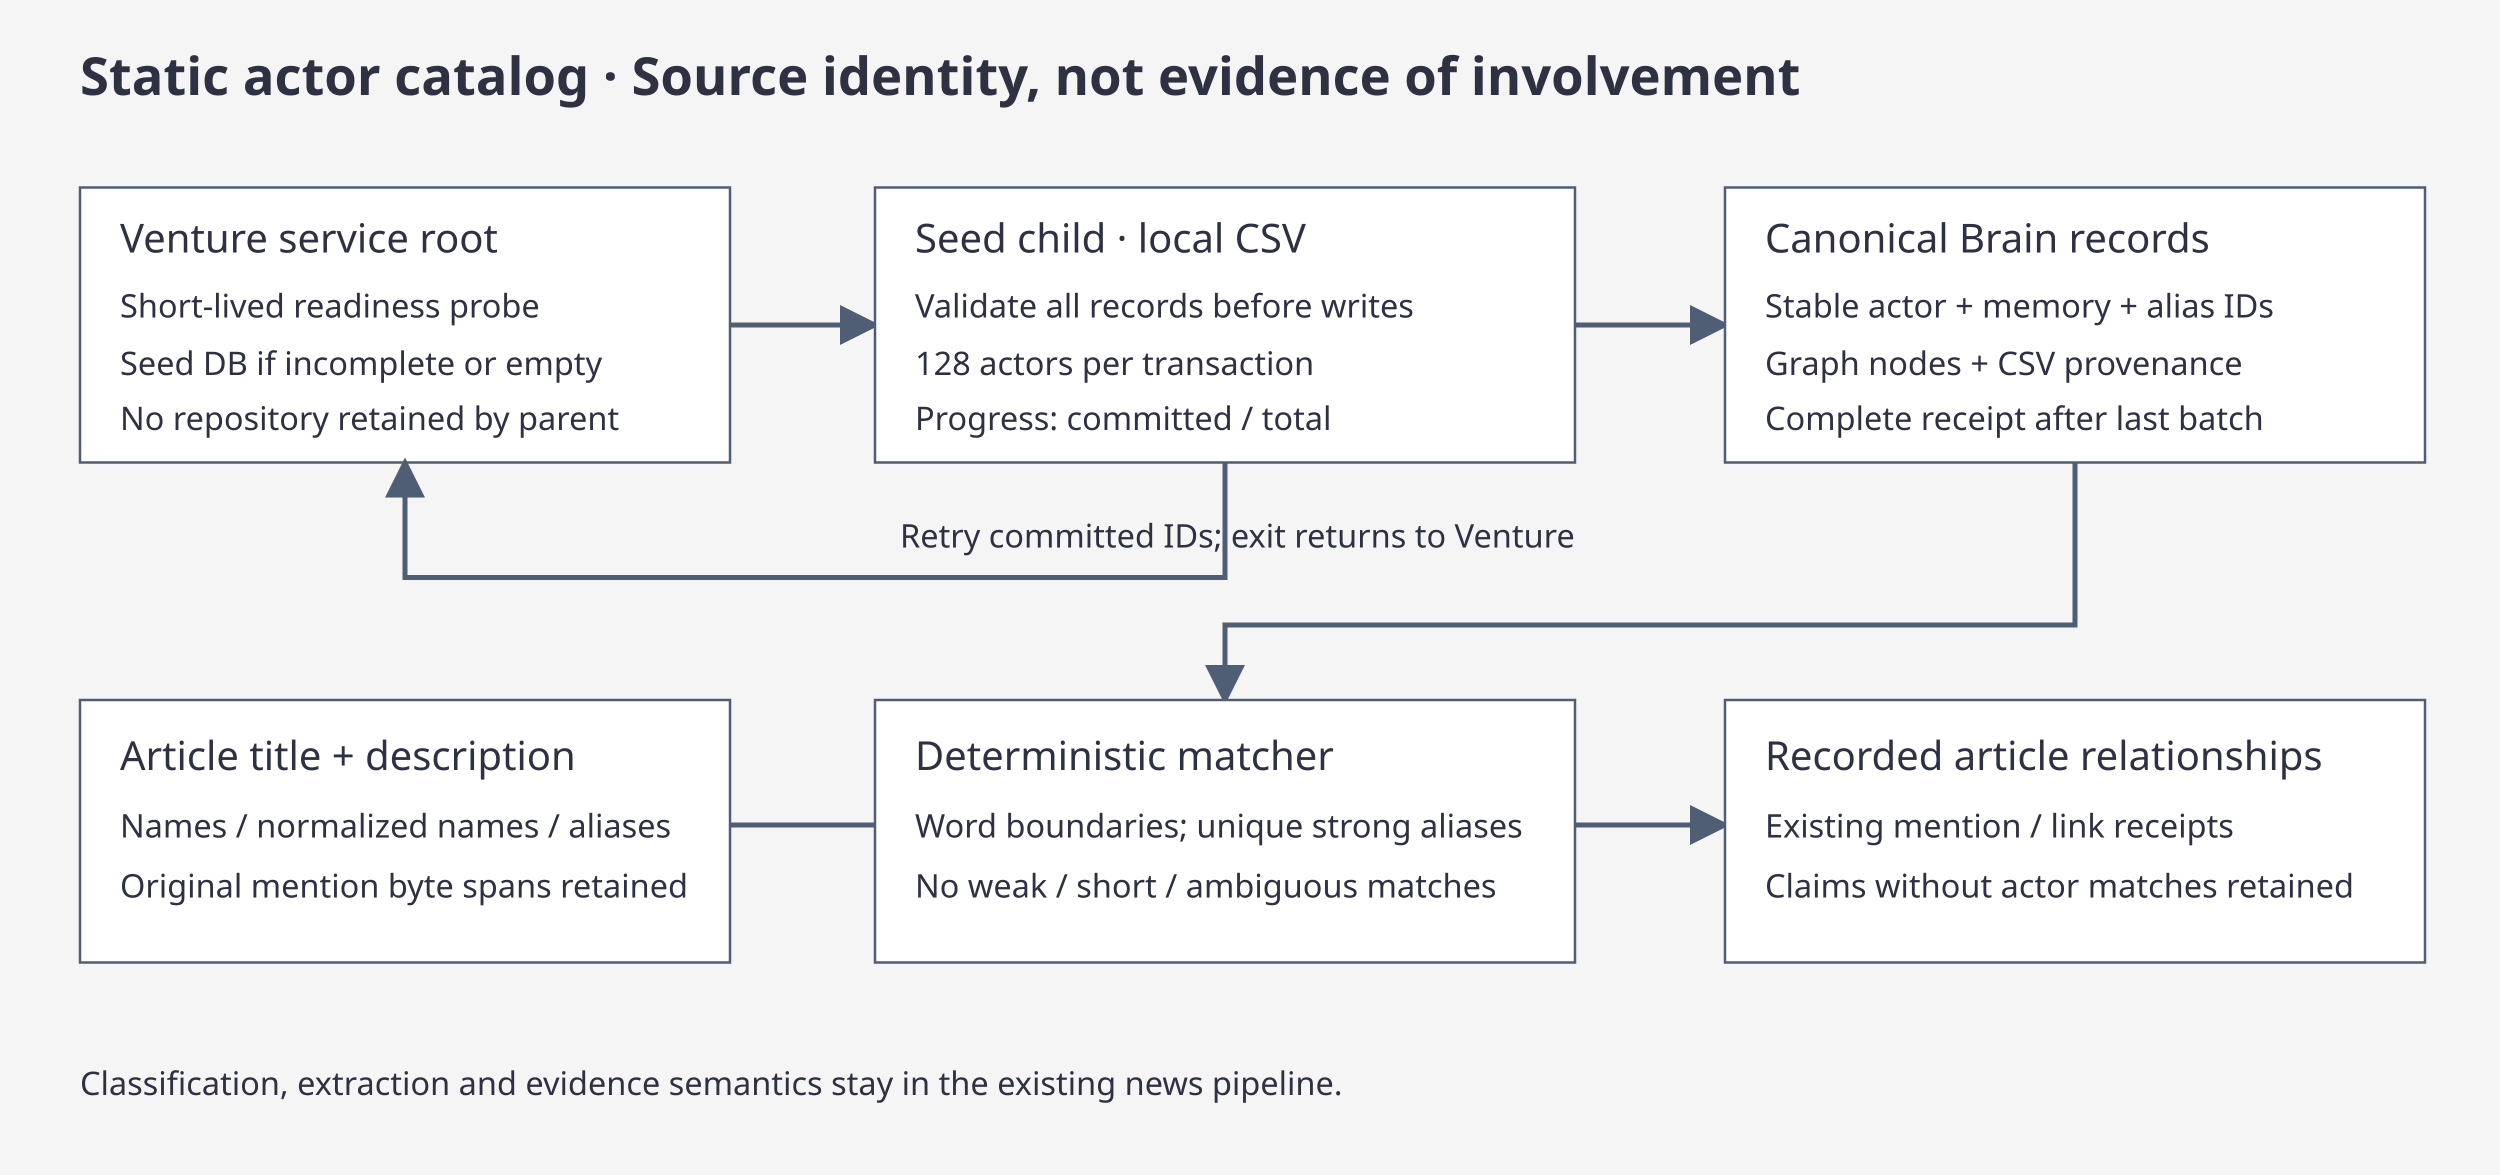
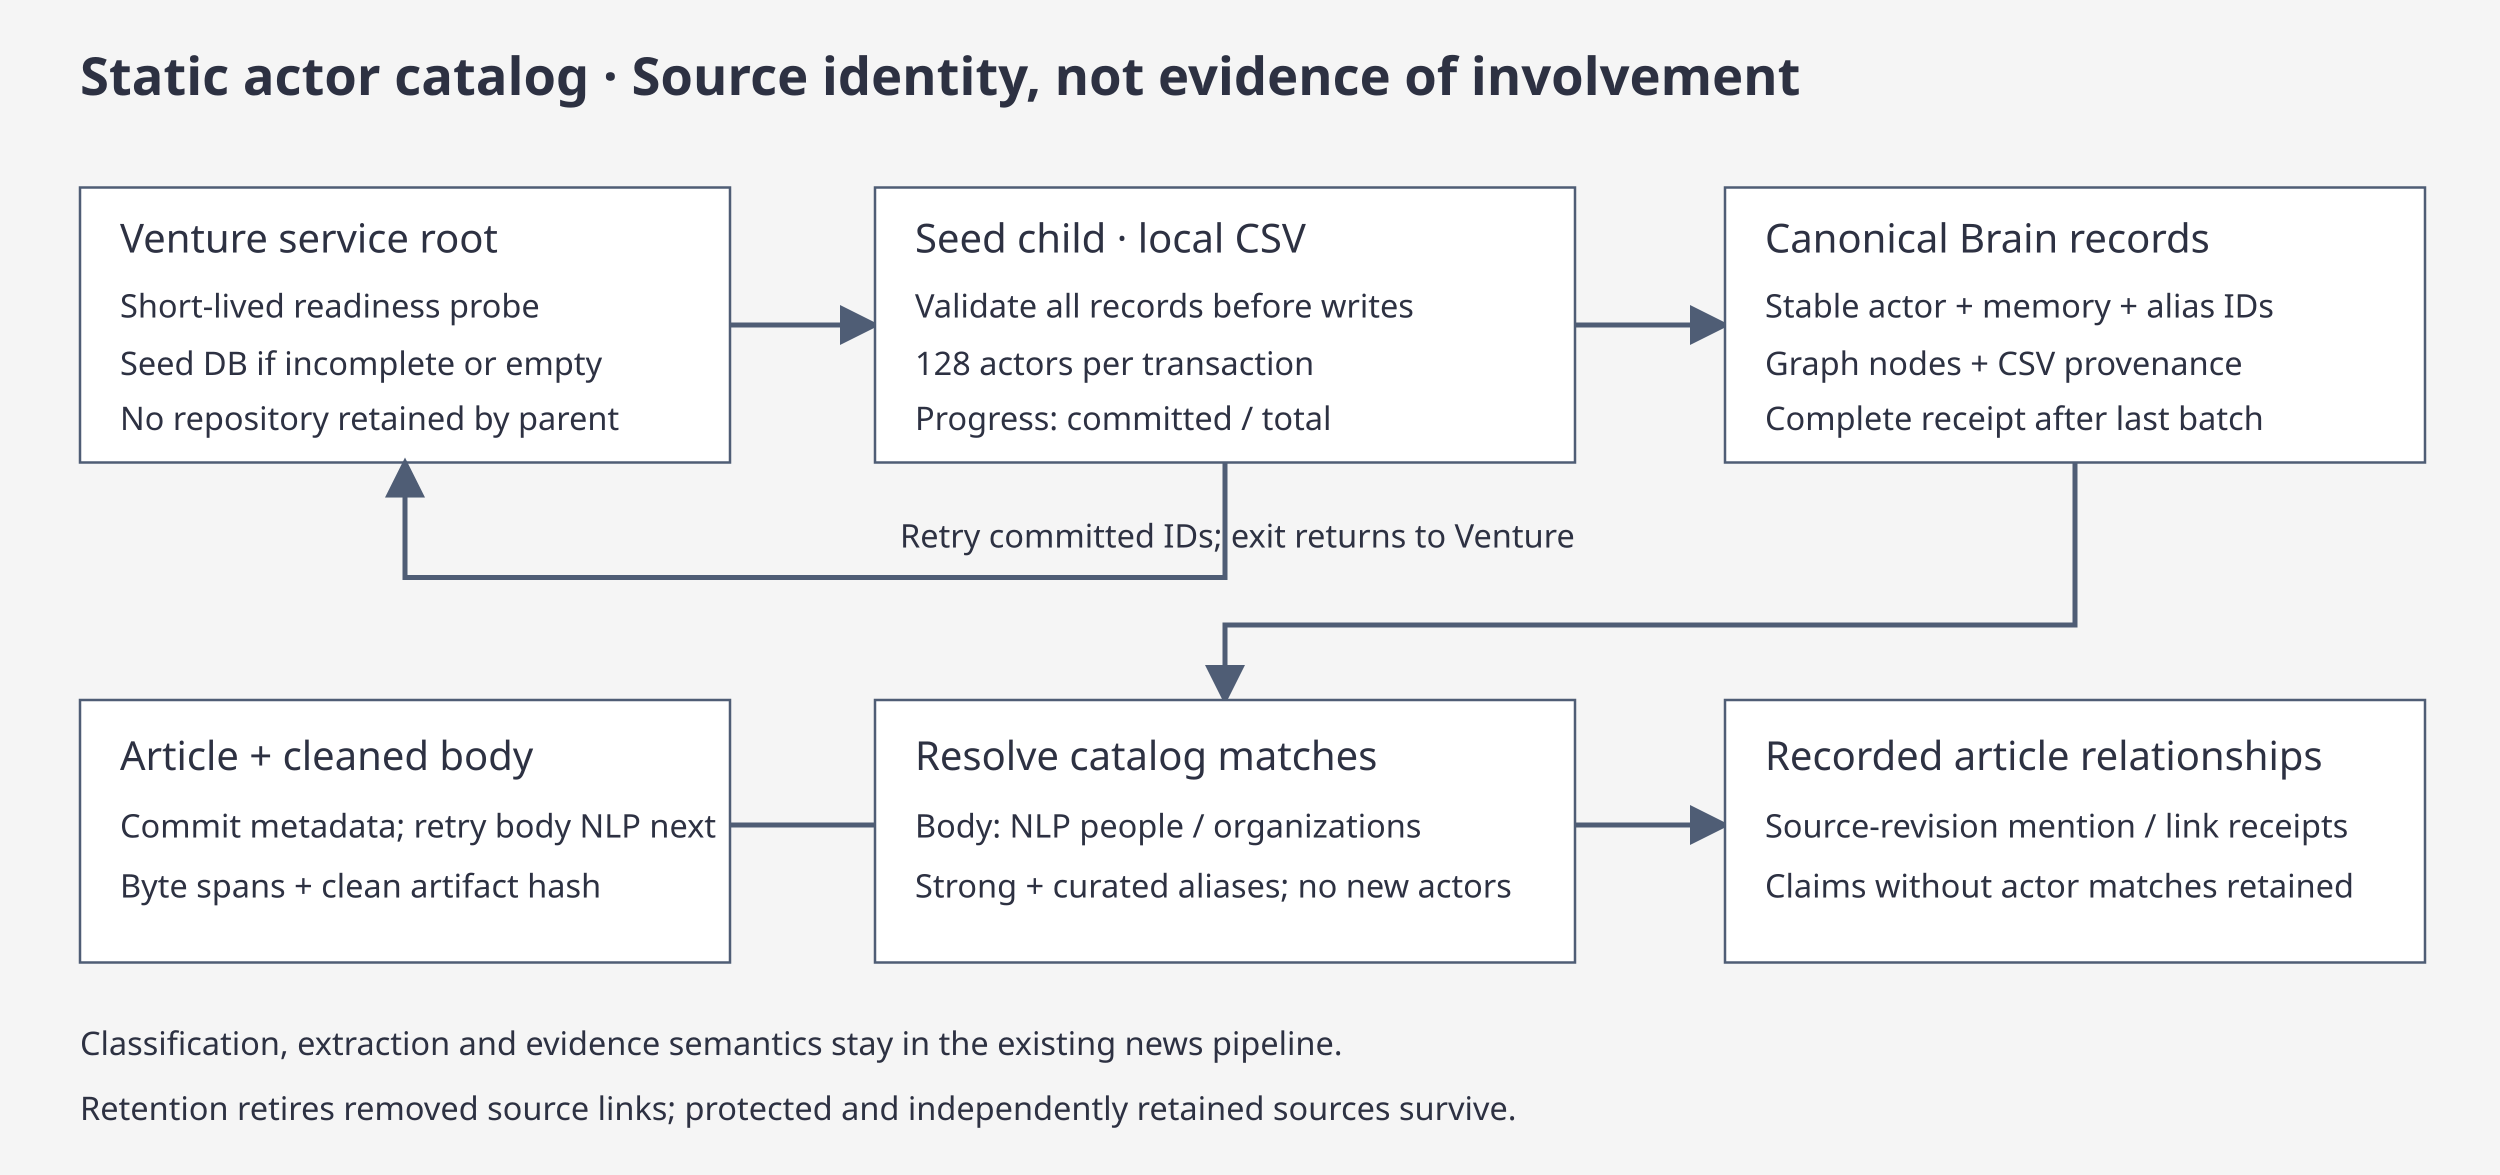
<svg xmlns="http://www.w3.org/2000/svg" viewBox="0 0 1000 470" role="img" aria-labelledby="title desc">
  <defs>
    <marker id="arrow" markerWidth="8" markerHeight="8" refX="7" refY="4" orient="auto">
      <path d="M0 0L8 4L0 8Z" fill="#4f5d75" />
    </marker>
  </defs>
  <rect width="1000" height="470" fill="#f5f5f5" />
  <style>text{font-family:system-ui,sans-serif;fill:#2d3142}.head{font-size:21px;font-weight:600}.label{font-size:16px}.note{font-size:13px}.line{fill:none;stroke:#4f5d75;stroke-width:2;marker-end:url(#arrow)}.box{fill:#fff;stroke:#4f5d75}</style>
  <text x="32" y="38" class="head">Static actor catalog · Source identity, not evidence of involvement</text>
  <rect x="32" y="75" width="260" height="110" class="box" />
  <text x="48" y="101" class="label">Venture service root</text>
  <text x="48" y="127" class="note">Short-lived readiness probe</text>
  <text x="48" y="150" class="note">Seed DB if incomplete or empty</text>
  <text x="48" y="172" class="note">No repository retained by parent</text>
  <path d="M292 130H350" class="line" />
  <rect x="350" y="75" width="280" height="110" class="box" />
  <text x="366" y="101" class="label">Seed child · local CSV</text>
  <text x="366" y="127" class="note">Validate all records before writes</text>
  <text x="366" y="150" class="note">128 actors per transaction</text>
  <text x="366" y="172" class="note">Progress: committed / total</text>
  <path d="M630 130H690" class="line" />
  <rect x="690" y="75" width="280" height="110" class="box" />
  <text x="706" y="101" class="label">Canonical Brain records</text>
  <text x="706" y="127" class="note">Stable actor + memory + alias IDs</text>
  <text x="706" y="150" class="note">Graph nodes + CSV provenance</text>
  <text x="706" y="172" class="note">Complete receipt after last batch</text>
  <path d="M490 185V231H162V185" class="line" />
  <text x="360" y="219" class="note">Retry committed IDs; exit returns to Venture</text>
  <rect x="32" y="280" width="260" height="105" class="box" />
-   <text x="48" y="308" class="label">Article title + description</text>
-   <text x="48" y="335" class="note">Names / normalized names / aliases</text>
-   <text x="48" y="359" class="note">Original mention byte spans retained</text>
+   <text x="48" y="308" class="label">Article + cleaned body</text>
+   <text x="48" y="335" class="note">Commit metadata; retry body NLP next</text>
+   <text x="48" y="359" class="note">Byte spans + clean artifact hash</text>
  <path d="M292 330H350M830 185V250H490V280" class="line" />
  <rect x="350" y="280" width="280" height="105" class="box" />
-   <text x="366" y="308" class="label">Deterministic matcher</text>
-   <text x="366" y="335" class="note">Word boundaries; unique strong aliases</text>
-   <text x="366" y="359" class="note">No weak / short / ambiguous matches</text>
+   <text x="366" y="308" class="label">Resolve catalog matches</text>
+   <text x="366" y="335" class="note">Body: NLP people / organizations</text>
+   <text x="366" y="359" class="note">Strong + curated aliases; no new actors</text>
  <path d="M630 330H690" class="line" />
  <rect x="690" y="280" width="280" height="105" class="box" />
  <text x="706" y="308" class="label">Recorded article relationships</text>
-   <text x="706" y="335" class="note">Existing mention / link receipts</text>
+   <text x="706" y="335" class="note">Source-revision mention / link receipts</text>
  <text x="706" y="359" class="note">Claims without actor matches retained</text>
-   <text x="32" y="438" class="note">Classification, extraction and evidence semantics stay in the existing news pipeline.</text>
+   <text x="32" y="422" class="note">Classification, extraction and evidence semantics stay in the existing news pipeline.</text>
+   <text x="32" y="448" class="note">Retention retires removed source links; protected and independently retained sources survive.</text>
</svg>
